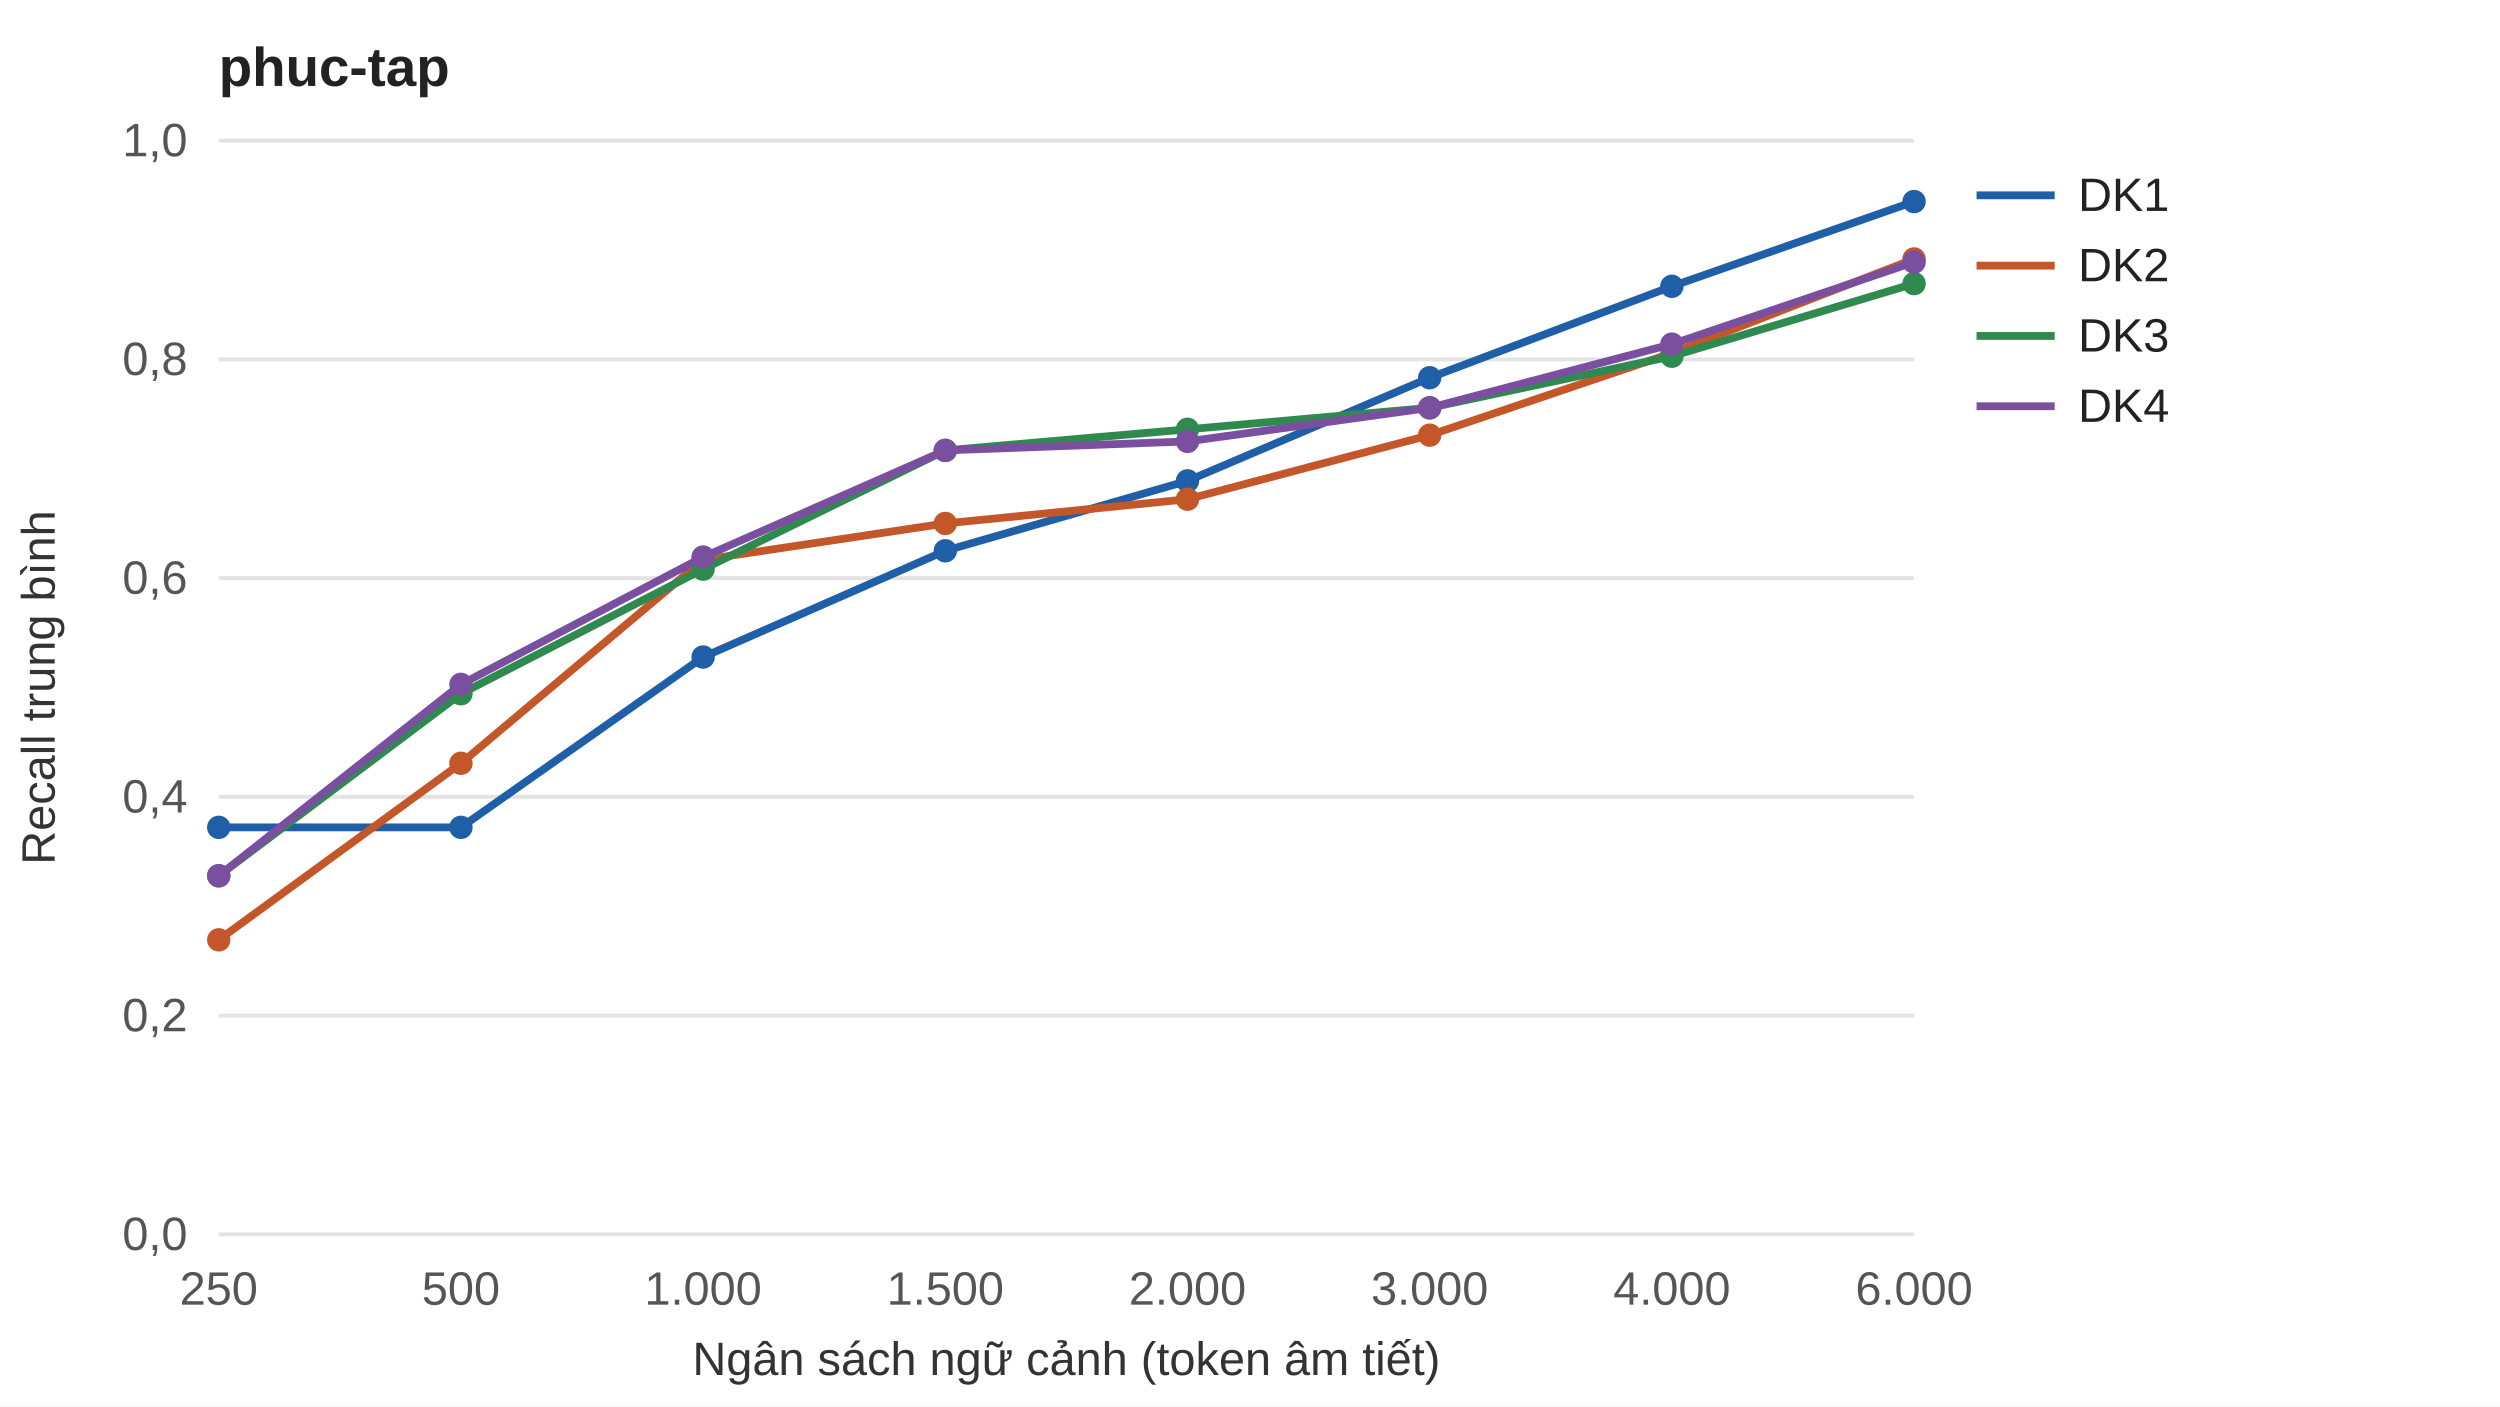
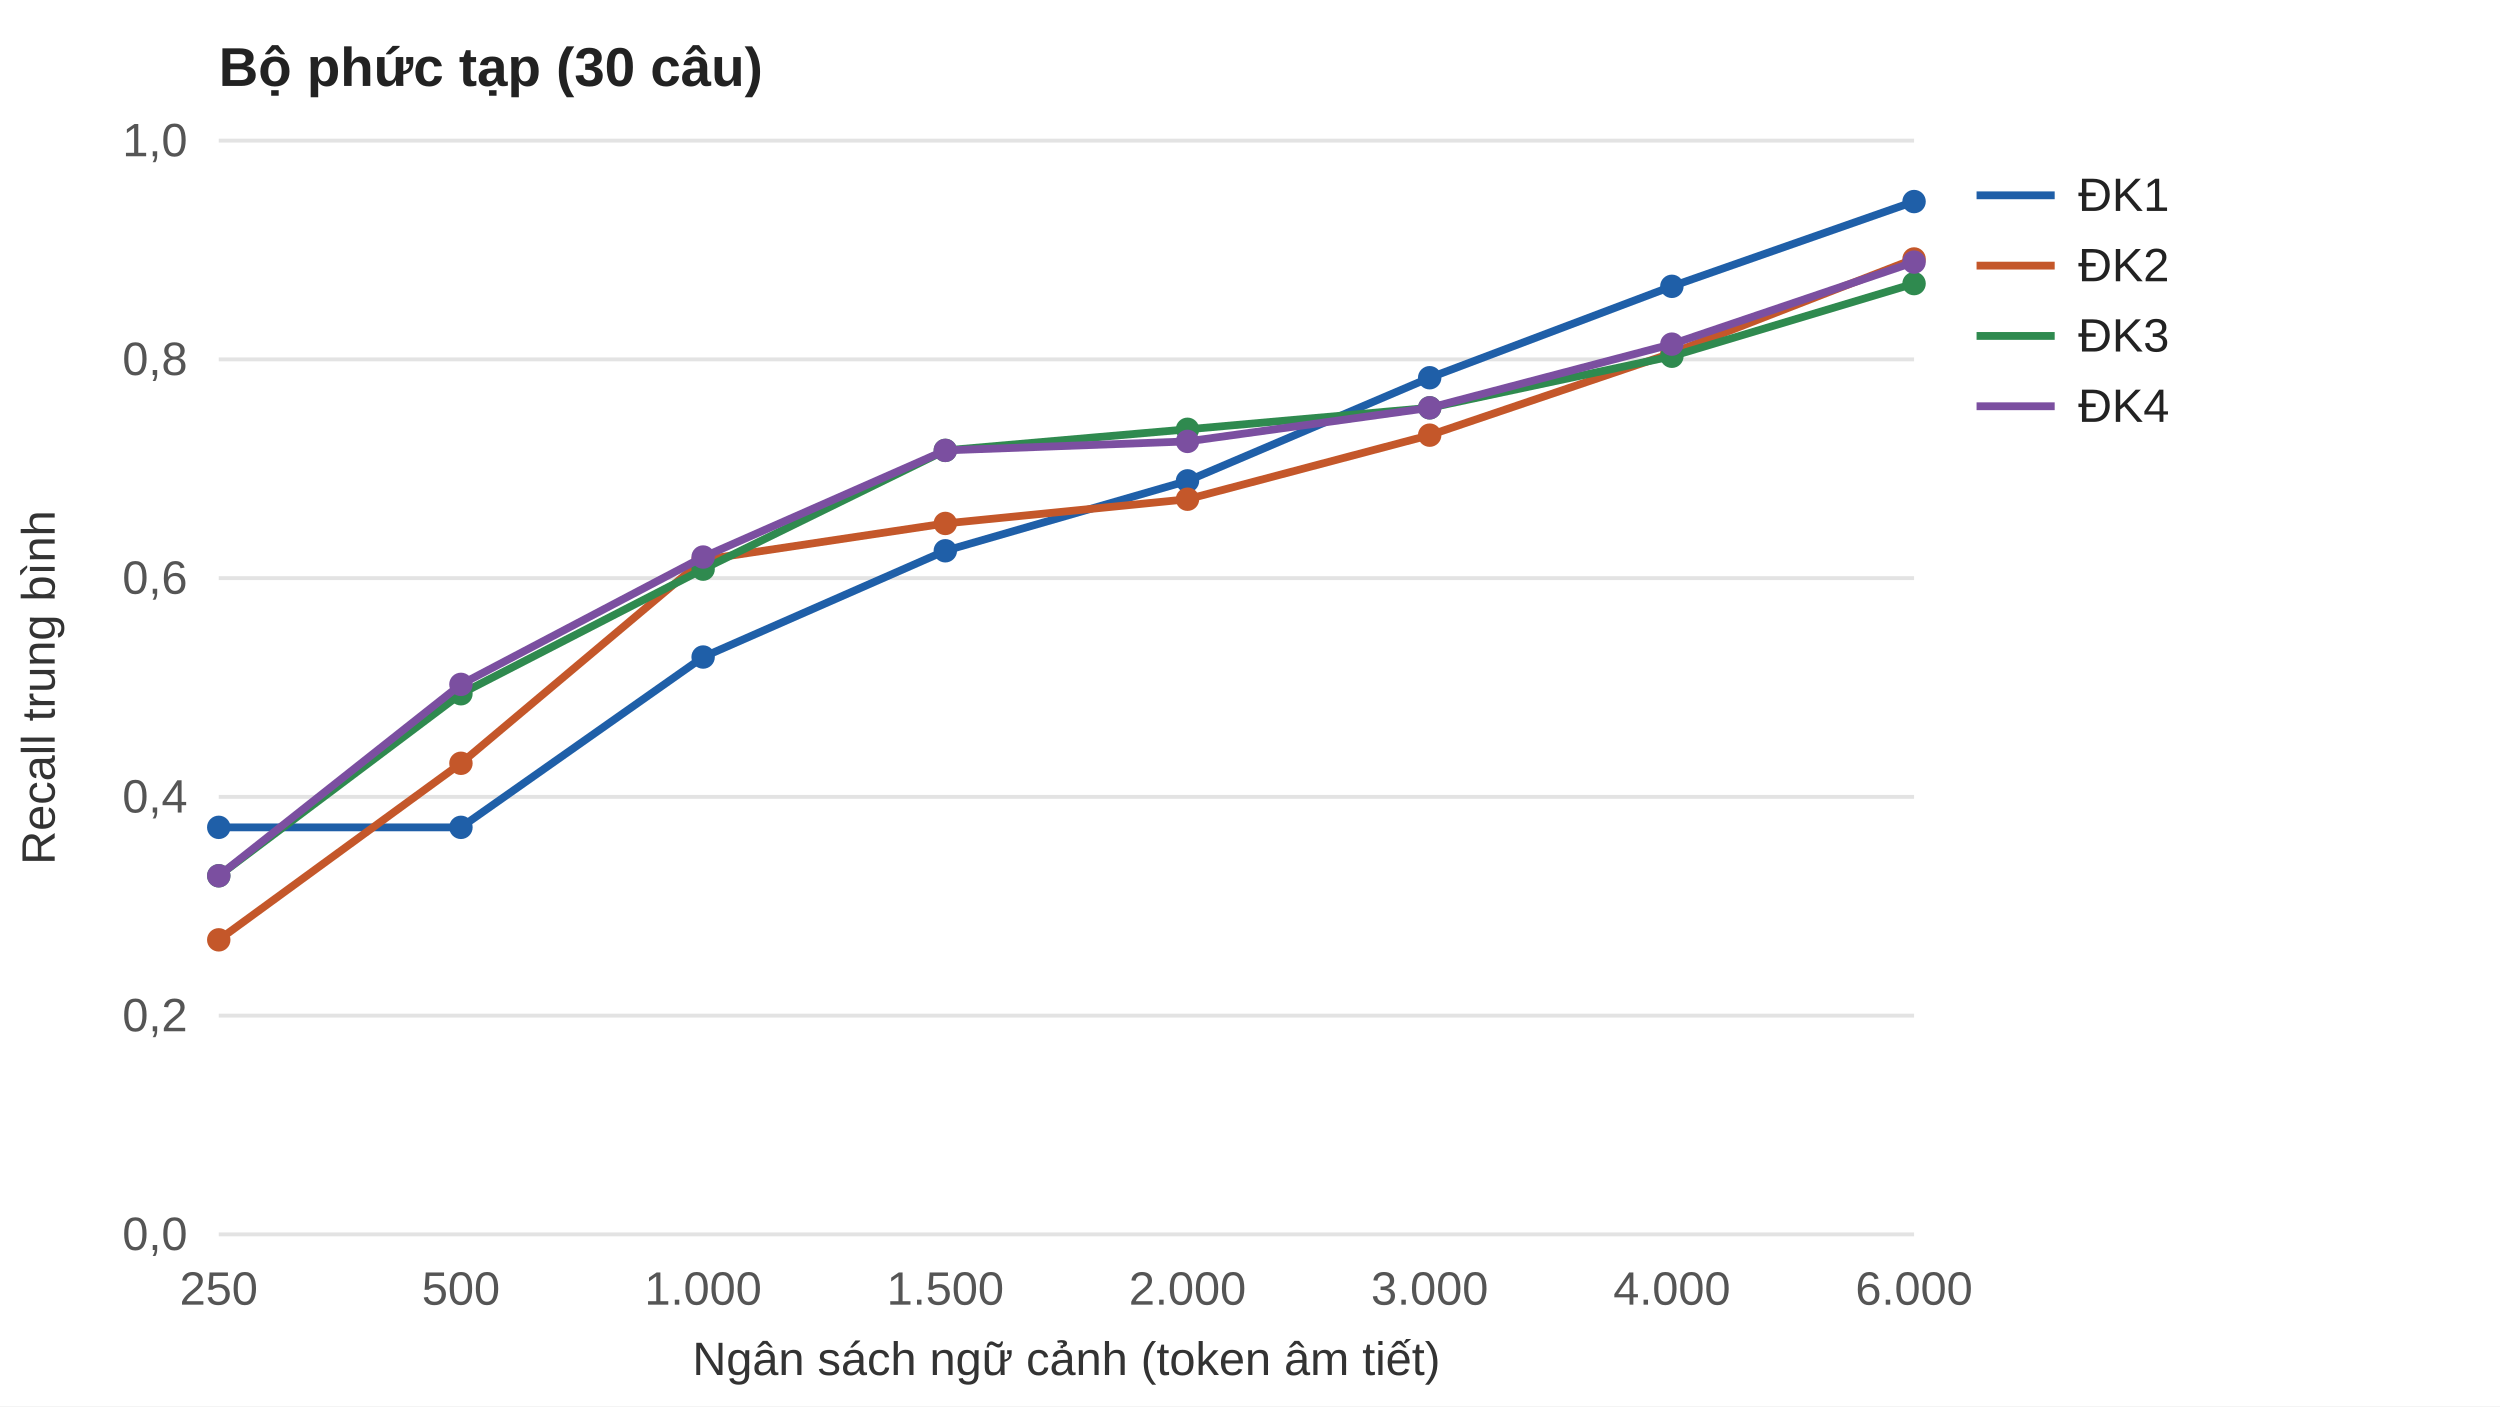
<svg xmlns="http://www.w3.org/2000/svg" width="640" height="360" viewBox="0 0 640 360" font-family="Segoe UI, Arial, sans-serif" font-size="12">
  <rect width="640" height="360" fill="#ffffff" />
-   <text x="56" y="22" font-size="14" font-weight="600" fill="#222">phuc-tap</text>
+   <text x="56" y="22" font-size="14" font-weight="600" fill="#222">Bộ phức tạp (30 câu)</text>
  <line x1="56" x2="490" y1="316.0" y2="316.0" stroke="#e3e3e3" />
  <text x="48" y="320.0" text-anchor="end" fill="#555">0,0</text>
  <line x1="56" x2="490" y1="260.0" y2="260.0" stroke="#e3e3e3" />
  <text x="48" y="264.0" text-anchor="end" fill="#555">0,2</text>
  <line x1="56" x2="490" y1="204.0" y2="204.0" stroke="#e3e3e3" />
  <text x="48" y="208.0" text-anchor="end" fill="#555">0,4</text>
  <line x1="56" x2="490" y1="148.0" y2="148.0" stroke="#e3e3e3" />
  <text x="48" y="152.0" text-anchor="end" fill="#555">0,6</text>
  <line x1="56" x2="490" y1="92.0" y2="92.0" stroke="#e3e3e3" />
  <text x="48" y="96.0" text-anchor="end" fill="#555">0,8</text>
  <line x1="56" x2="490" y1="36.0" y2="36.0" stroke="#e3e3e3" />
  <text x="48" y="40.0" text-anchor="end" fill="#555">1,0</text>
  <text x="56.0" y="334" text-anchor="middle" fill="#555">250</text>
  <text x="118.0" y="334" text-anchor="middle" fill="#555">500</text>
  <text x="180.0" y="334" text-anchor="middle" fill="#555">1.000</text>
  <text x="242.0" y="334" text-anchor="middle" fill="#555">1.500</text>
  <text x="304.0" y="334" text-anchor="middle" fill="#555">2.000</text>
  <text x="366.0" y="334" text-anchor="middle" fill="#555">3.000</text>
  <text x="428.0" y="334" text-anchor="middle" fill="#555">4.000</text>
  <text x="490.0" y="334" text-anchor="middle" fill="#555">6.000</text>
  <text x="273.0" y="352" text-anchor="middle" fill="#333">Ngân sách ngữ cảnh (token âm tiết)</text>
  <text x="14" y="176.0" transform="rotate(-90 14 176.0)" text-anchor="middle" fill="#333">Recall trung bình</text>
  <polyline fill="none" stroke="#1f5fa8" stroke-width="2" points="56.0,211.8 118.0,211.8 180.0,168.2 242.0,141.0 304.0,123.1 366.0,96.7 428.0,73.3 490.0,51.6" />
  <circle cx="56.0" cy="211.8" r="3" fill="#1f5fa8" />
  <circle cx="118.0" cy="211.8" r="3" fill="#1f5fa8" />
  <circle cx="180.0" cy="168.2" r="3" fill="#1f5fa8" />
  <circle cx="242.0" cy="141.0" r="3" fill="#1f5fa8" />
  <circle cx="304.0" cy="123.1" r="3" fill="#1f5fa8" />
  <circle cx="366.0" cy="96.7" r="3" fill="#1f5fa8" />
  <circle cx="428.0" cy="73.3" r="3" fill="#1f5fa8" />
  <circle cx="490.0" cy="51.6" r="3" fill="#1f5fa8" />
  <line x1="506" x2="526" y1="50" y2="50" stroke="#1f5fa8" stroke-width="2" />
-   <text x="532" y="54" fill="#222">DK1</text>
+   <text x="532" y="54" fill="#222">ĐK1</text>
  <polyline fill="none" stroke="#c4572a" stroke-width="2" points="56.0,240.6 118.0,195.4 180.0,143.3 242.0,134.0 304.0,127.8 366.0,111.4 428.0,90.4 490.0,66.3" />
  <circle cx="56.0" cy="240.6" r="3" fill="#c4572a" />
  <circle cx="118.0" cy="195.4" r="3" fill="#c4572a" />
  <circle cx="180.0" cy="143.3" r="3" fill="#c4572a" />
  <circle cx="242.0" cy="134.0" r="3" fill="#c4572a" />
  <circle cx="304.0" cy="127.8" r="3" fill="#c4572a" />
  <circle cx="366.0" cy="111.4" r="3" fill="#c4572a" />
  <circle cx="428.0" cy="90.4" r="3" fill="#c4572a" />
  <circle cx="490.0" cy="66.3" r="3" fill="#c4572a" />
  <line x1="506" x2="526" y1="68" y2="68" stroke="#c4572a" stroke-width="2" />
-   <text x="532" y="72" fill="#222">DK2</text>
+   <text x="532" y="72" fill="#222">ĐK2</text>
  <polyline fill="none" stroke="#2f8a4f" stroke-width="2" points="56.0,224.2 118.0,177.6 180.0,145.7 242.0,115.3 304.0,109.9 366.0,104.4 428.0,91.2 490.0,72.6" />
  <circle cx="56.0" cy="224.2" r="3" fill="#2f8a4f" />
  <circle cx="118.0" cy="177.6" r="3" fill="#2f8a4f" />
  <circle cx="180.0" cy="145.7" r="3" fill="#2f8a4f" />
  <circle cx="242.0" cy="115.3" r="3" fill="#2f8a4f" />
  <circle cx="304.0" cy="109.9" r="3" fill="#2f8a4f" />
  <circle cx="366.0" cy="104.4" r="3" fill="#2f8a4f" />
  <circle cx="428.0" cy="91.2" r="3" fill="#2f8a4f" />
  <circle cx="490.0" cy="72.6" r="3" fill="#2f8a4f" />
  <line x1="506" x2="526" y1="86" y2="86" stroke="#2f8a4f" stroke-width="2" />
-   <text x="532" y="90" fill="#222">DK3</text>
+   <text x="532" y="90" fill="#222">ĐK3</text>
  <polyline fill="none" stroke="#7b4fa0" stroke-width="2" points="56.0,224.2 118.0,175.2 180.0,142.6 242.0,115.3 304.0,113.0 366.0,104.4 428.0,88.1 490.0,67.1" />
  <circle cx="56.0" cy="224.2" r="3" fill="#7b4fa0" />
  <circle cx="118.0" cy="175.2" r="3" fill="#7b4fa0" />
  <circle cx="180.0" cy="142.6" r="3" fill="#7b4fa0" />
  <circle cx="242.0" cy="115.3" r="3" fill="#7b4fa0" />
  <circle cx="304.0" cy="113.0" r="3" fill="#7b4fa0" />
  <circle cx="366.0" cy="104.4" r="3" fill="#7b4fa0" />
  <circle cx="428.0" cy="88.1" r="3" fill="#7b4fa0" />
  <circle cx="490.0" cy="67.1" r="3" fill="#7b4fa0" />
  <line x1="506" x2="526" y1="104" y2="104" stroke="#7b4fa0" stroke-width="2" />
-   <text x="532" y="108" fill="#222">DK4</text>
+   <text x="532" y="108" fill="#222">ĐK4</text>
</svg>
